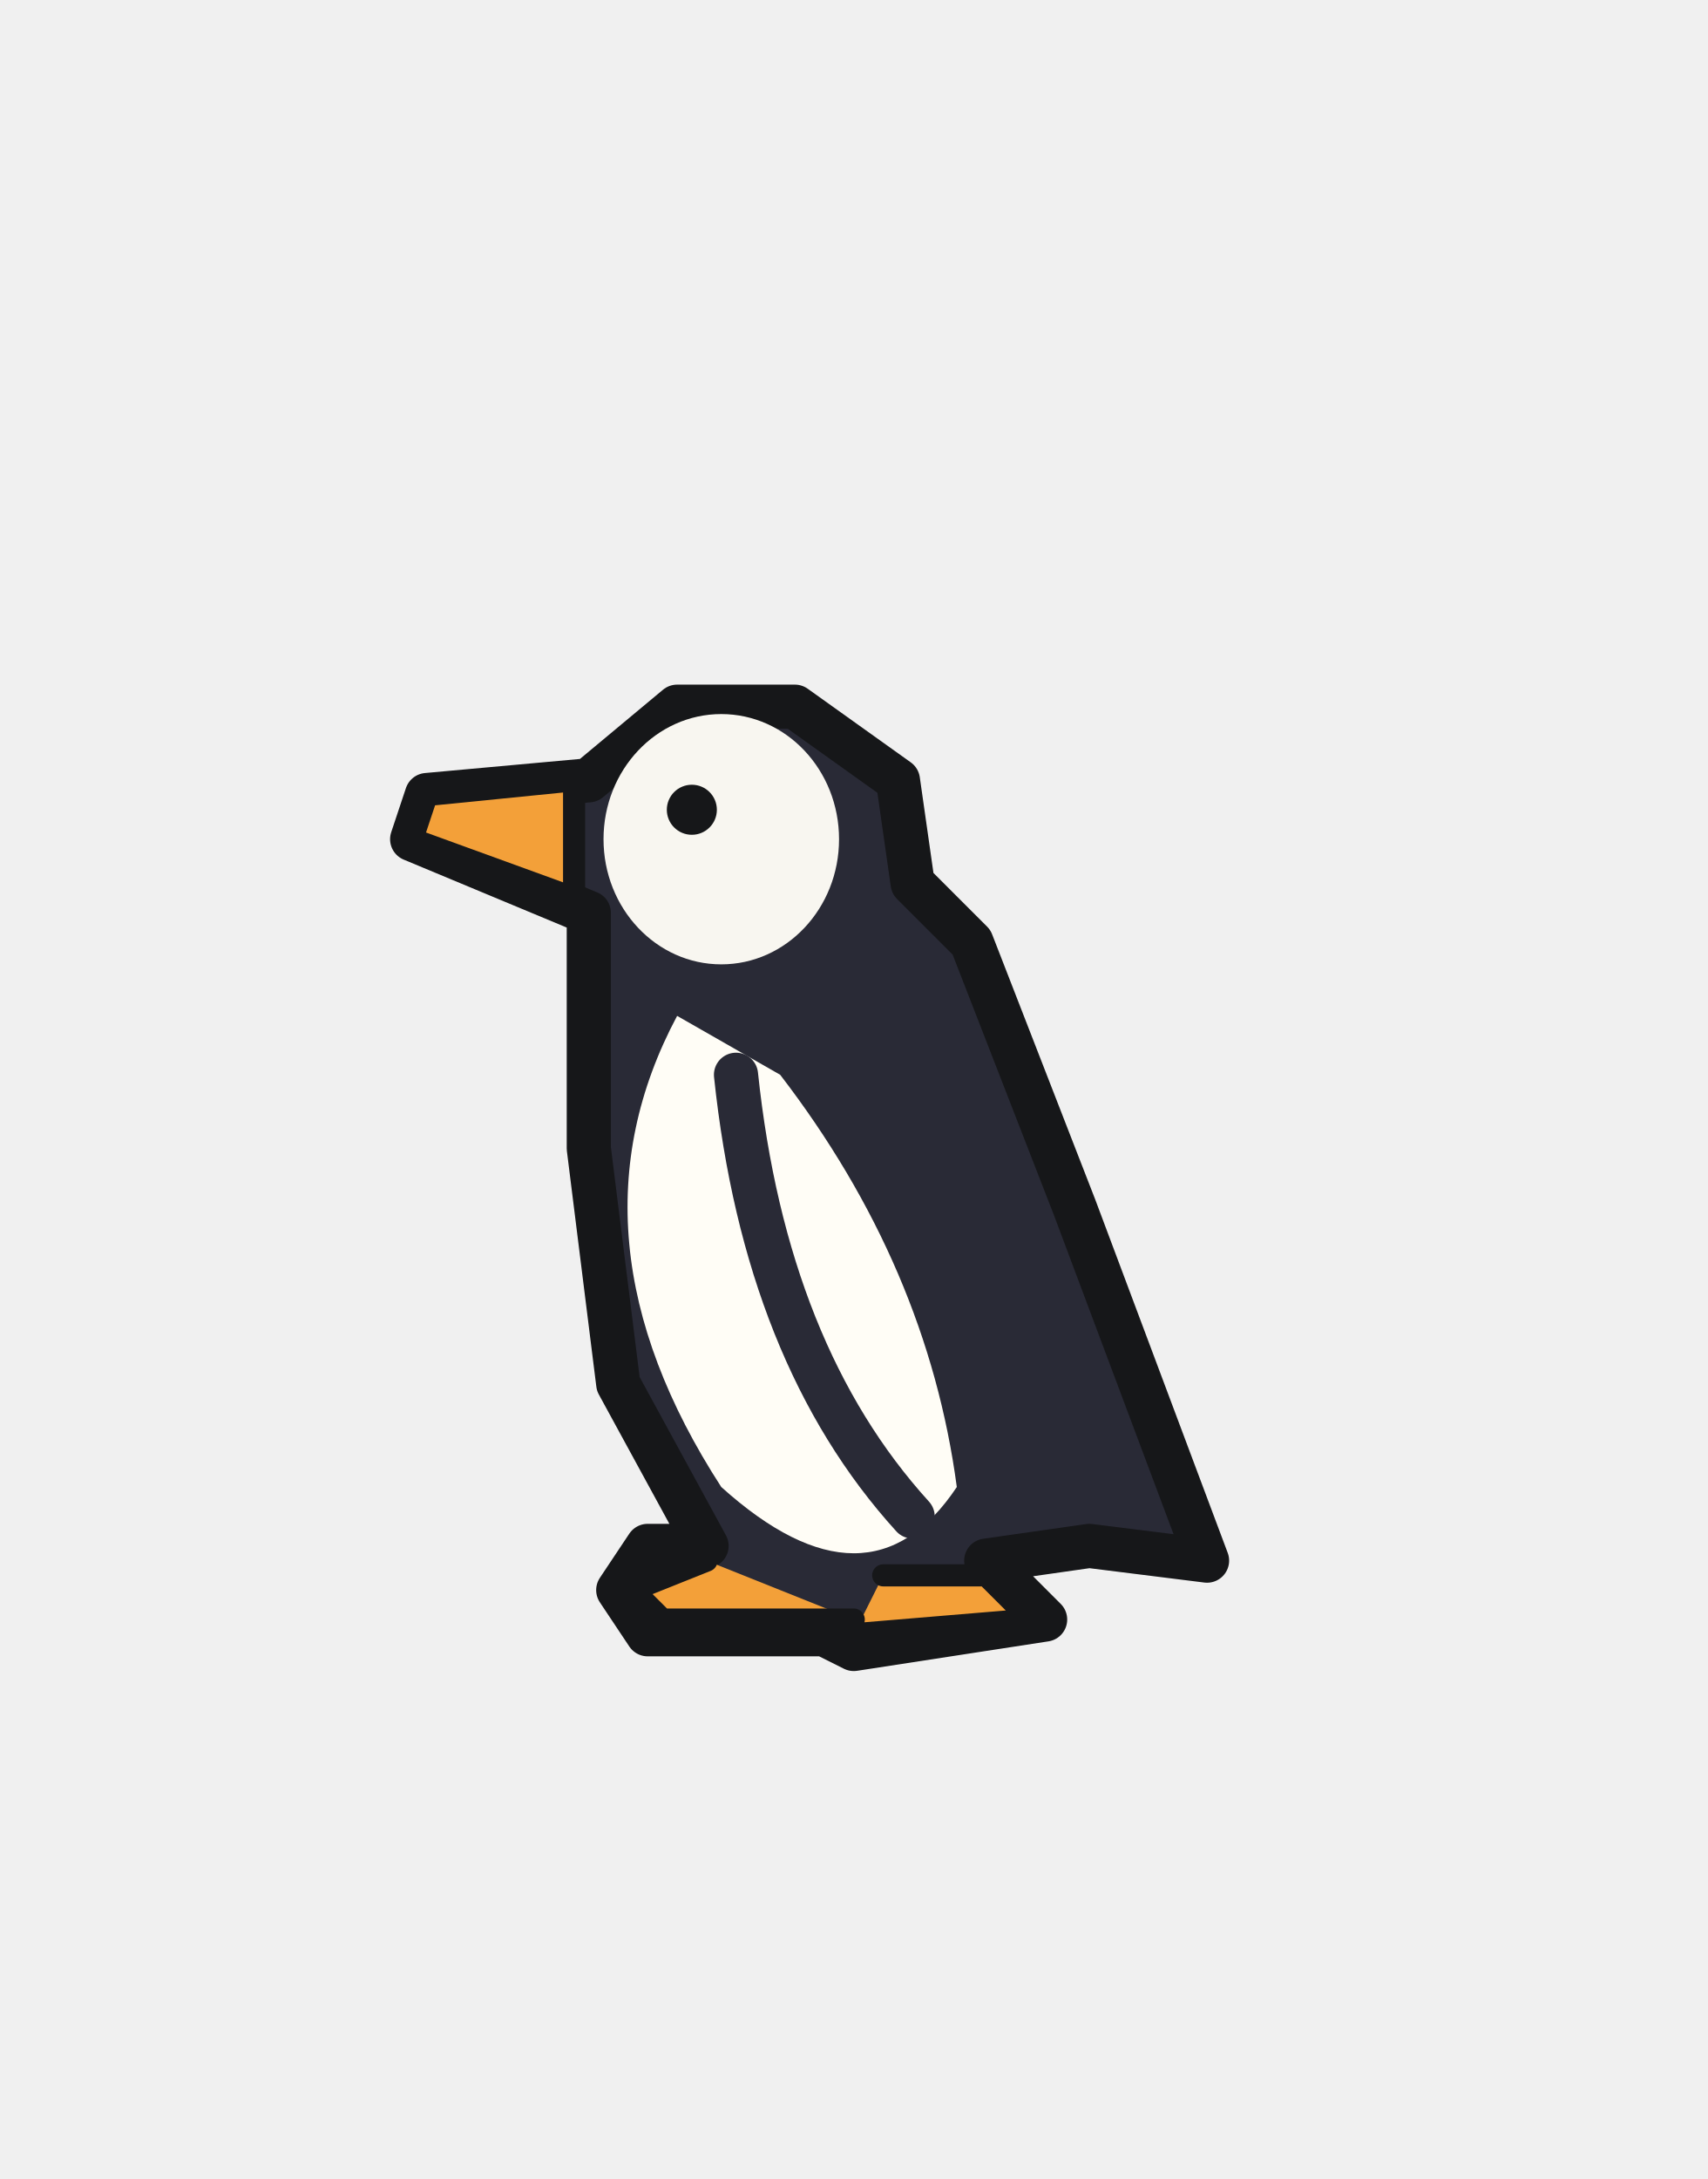
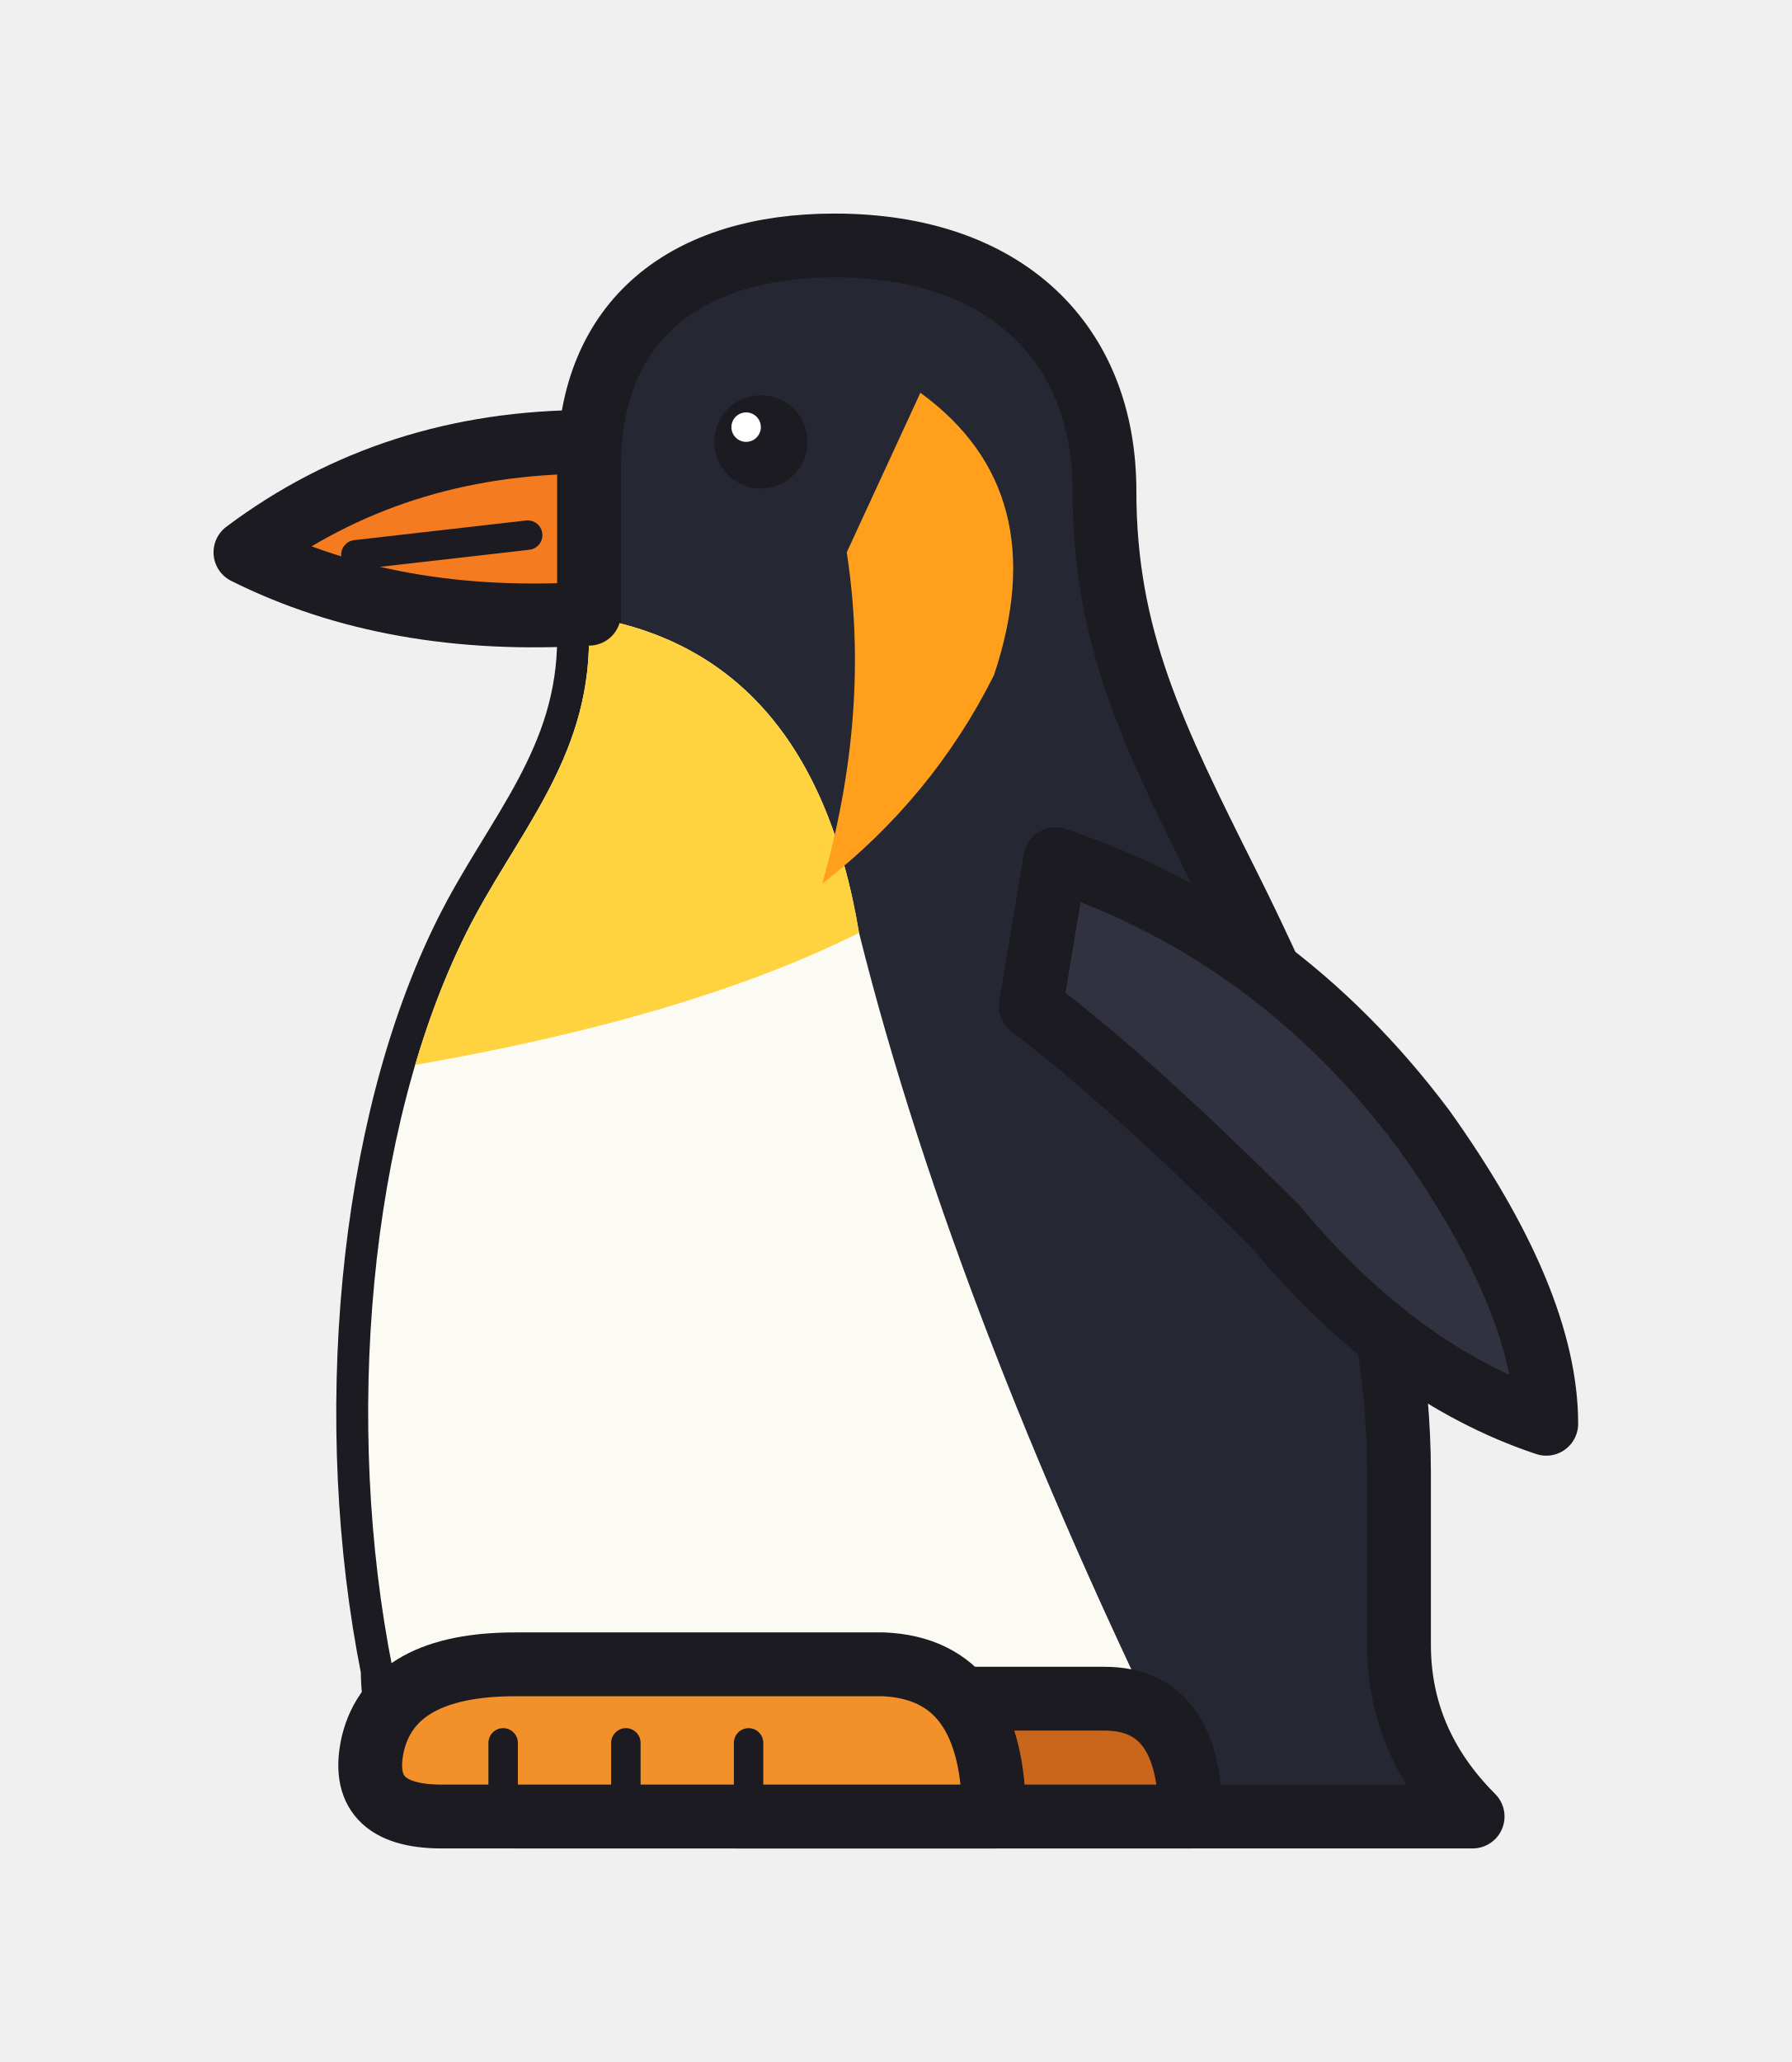
- <svg xmlns="http://www.w3.org/2000/svg" viewBox="-58 -82 116 148" role="img" aria-label="penguin toy cutout">
+ <svg xmlns="http://www.w3.org/2000/svg" viewBox="-37 -44 73 84" width="219" height="252" role="img" aria-label="Penguin toy cutout">
  <g>
    <defs>
-       <clipPath id="clip-penguin">
-         <path d="M-18-29-29-28-30-25-18-20-18-4-16 12-10 23-14 23-16 26-14 29-2 29 0 30 13 28 9 24 16 23 24 24 15 0 8-18 4-22 3-29-4-34-12-34Z" />
+       <clipPath id="penguin-clip">
+         <path d="M-13-25C-13-31-9-34-3-34C4-34 8-30 8-24C8-18 10-14 13-8C17 0 20 8 20 16L20 23Q20 27 23 30L-16 30Q-21 29-21 24C-23 14-22 2-18-6C-16-10-13-13-13-18Q-13-22-13-25Z" />
      </clipPath>
    </defs>
-     <g stroke-linecap="round" stroke-linejoin="round">
-       <path d="M-18-29-29-28-30-25-18-20-18-4-16 12-10 23-14 23-16 26-14 29-2 29 0 30 13 28 9 24 16 23 24 24 15 0 8-18 4-22 3-29-4-34-12-34Z" fill="#292a36" stroke="#161719" stroke-width="3" />
-       <path d="M-12-13Q-20 2-9 19Q1 28 7 19Q5 4-5-9Z" fill="#fffdf6" />
-       <path d="M-8-9Q-6 10 4 21" fill="none" stroke="#292a36" stroke-width="3" />
-       <path d="M-19-29-29-28-30-25-19-21Z" fill="#f3a039" stroke="#161719" stroke-width="1.5" />
-       <path d="M-10 24-15 26-13 28 0 28M2 25 9 25 12 28 0 29" fill="#f3a039" stroke="#161719" stroke-width="1.5" />
-       <ellipse cx="-9" cy="-25" rx="8" ry="8.5" fill="#f8f6f0" />
-       <circle cx="-11" cy="-27" r="1.7" fill="#161719" />
+     <g stroke="#1d1b22" stroke-width="2.6" stroke-linejoin="round" stroke-linecap="round">
+       <path d="M-13-25C-13-31-9-34-3-34C4-34 8-30 8-24C8-18 10-14 13-8C17 0 20 8 20 16L20 23Q20 27 23 30L-16 30Q-21 29-21 24C-23 14-22 2-18-6C-16-10-13-13-13-18Q-13-22-13-25Z" fill="#252733" />
+       <g clip-path="url(#penguin-clip)" stroke="none">
+         <path d="M-14-19Q-4-18-2-6Q2 10 12 30L-24 30-24-19Z" fill="#fbfaf3" />
+         <path d="M-14-19Q-4-18-2-6Q-10-2-24 0L-24-19Z" fill="#ffd23f" />
+         <path d="M0.5-28Q6-24 3.5-16.5Q1-11.5-3.5-8Q-1.5-15-2.5-21.5Z" fill="#ff9f1c" />
+       </g>
+       <path d="M-13-26Q-21-26-27-21.5Q-21-18.5-13-19Z" fill="#f47b20" />
+       <path d="M6-9Q15-6 21 2Q26 9 26 14Q20 12 15 6Q9 0 5-3Z" fill="#30333f" />
+       <path d="M-7 25.2H8Q11.5 25.2 11.5 30H-7Z" fill="#c9661c" />
+       <path d="M-19 30Q-22.5 30-21.8 27Q-21 23.8-16 23.8H-1Q3.5 24 3.5 30Z" fill="#f2902a" />
    </g>
+     <path d="M-22.5-21.4-15.5-22.2M-16.5 30v-3M-11.5 30v-3M-6.5 30v-3" fill="none" stroke="#1d1b22" stroke-width="1.2" stroke-linecap="round" />
+     <circle cx="-6" cy="-26" r="1.9" fill="#1d1b22" />
+     <circle cx="-6.6" cy="-26.6" r=".6" fill="#fff" />
  </g>
</svg>
